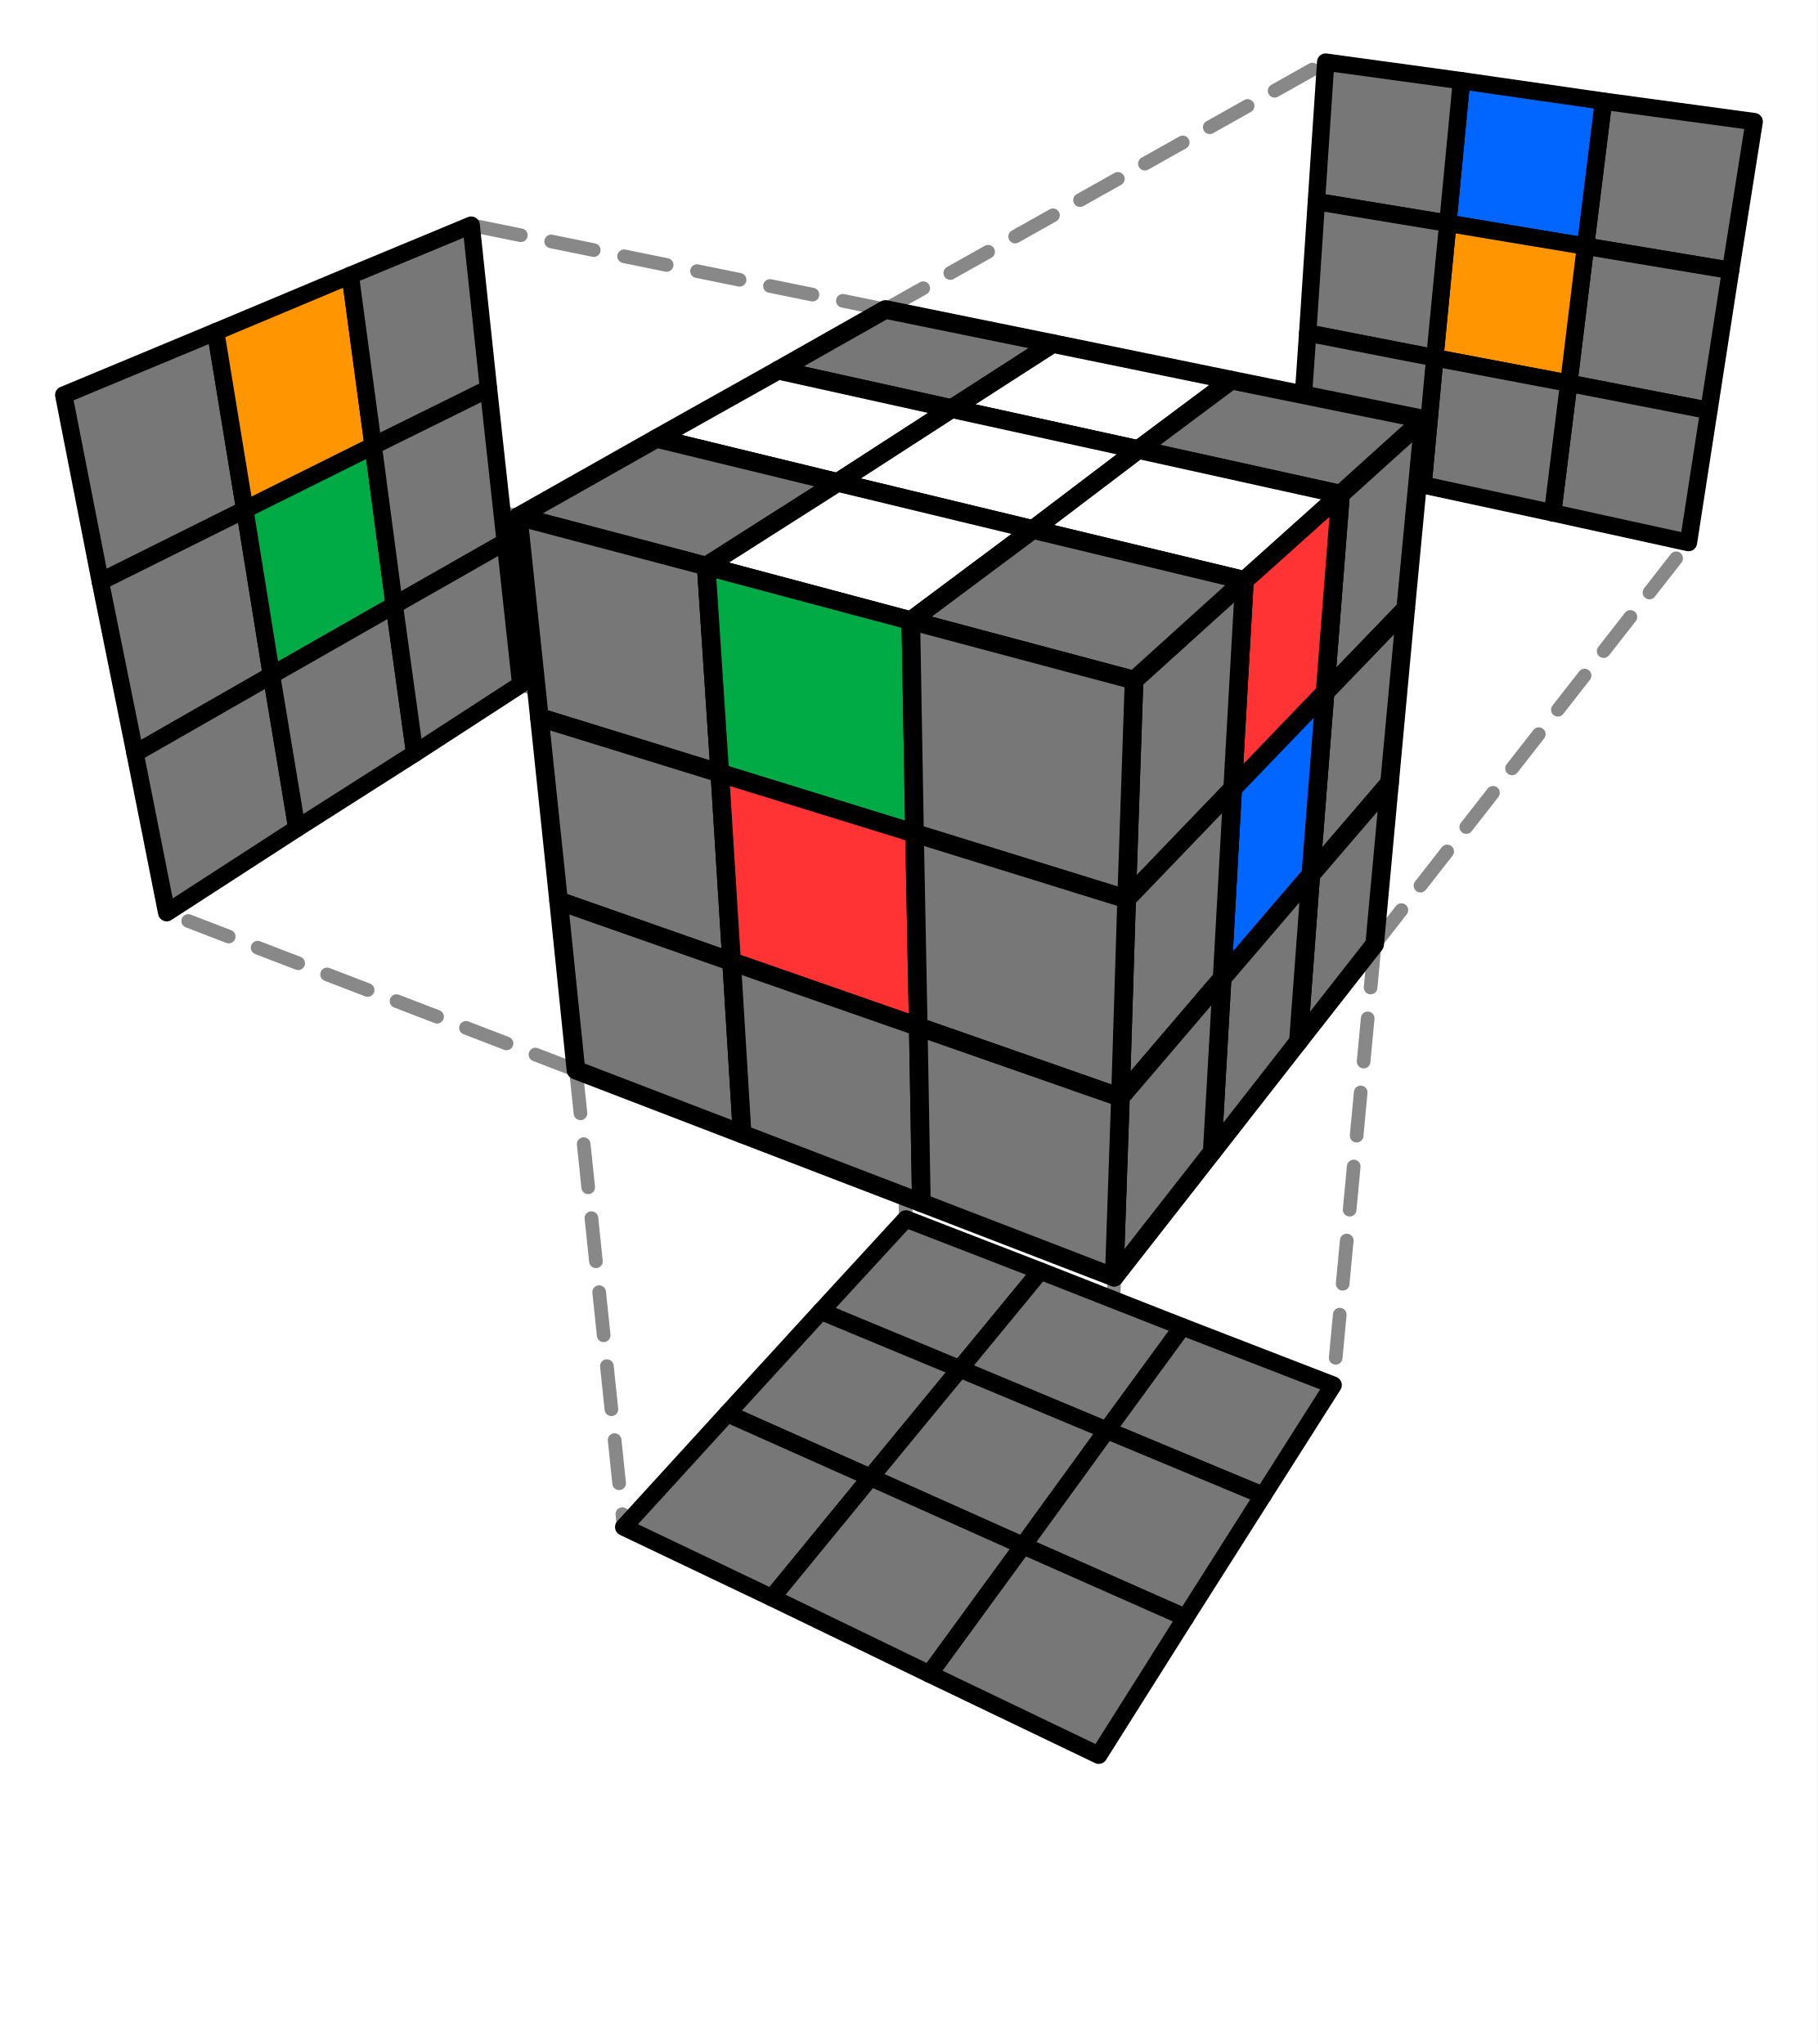
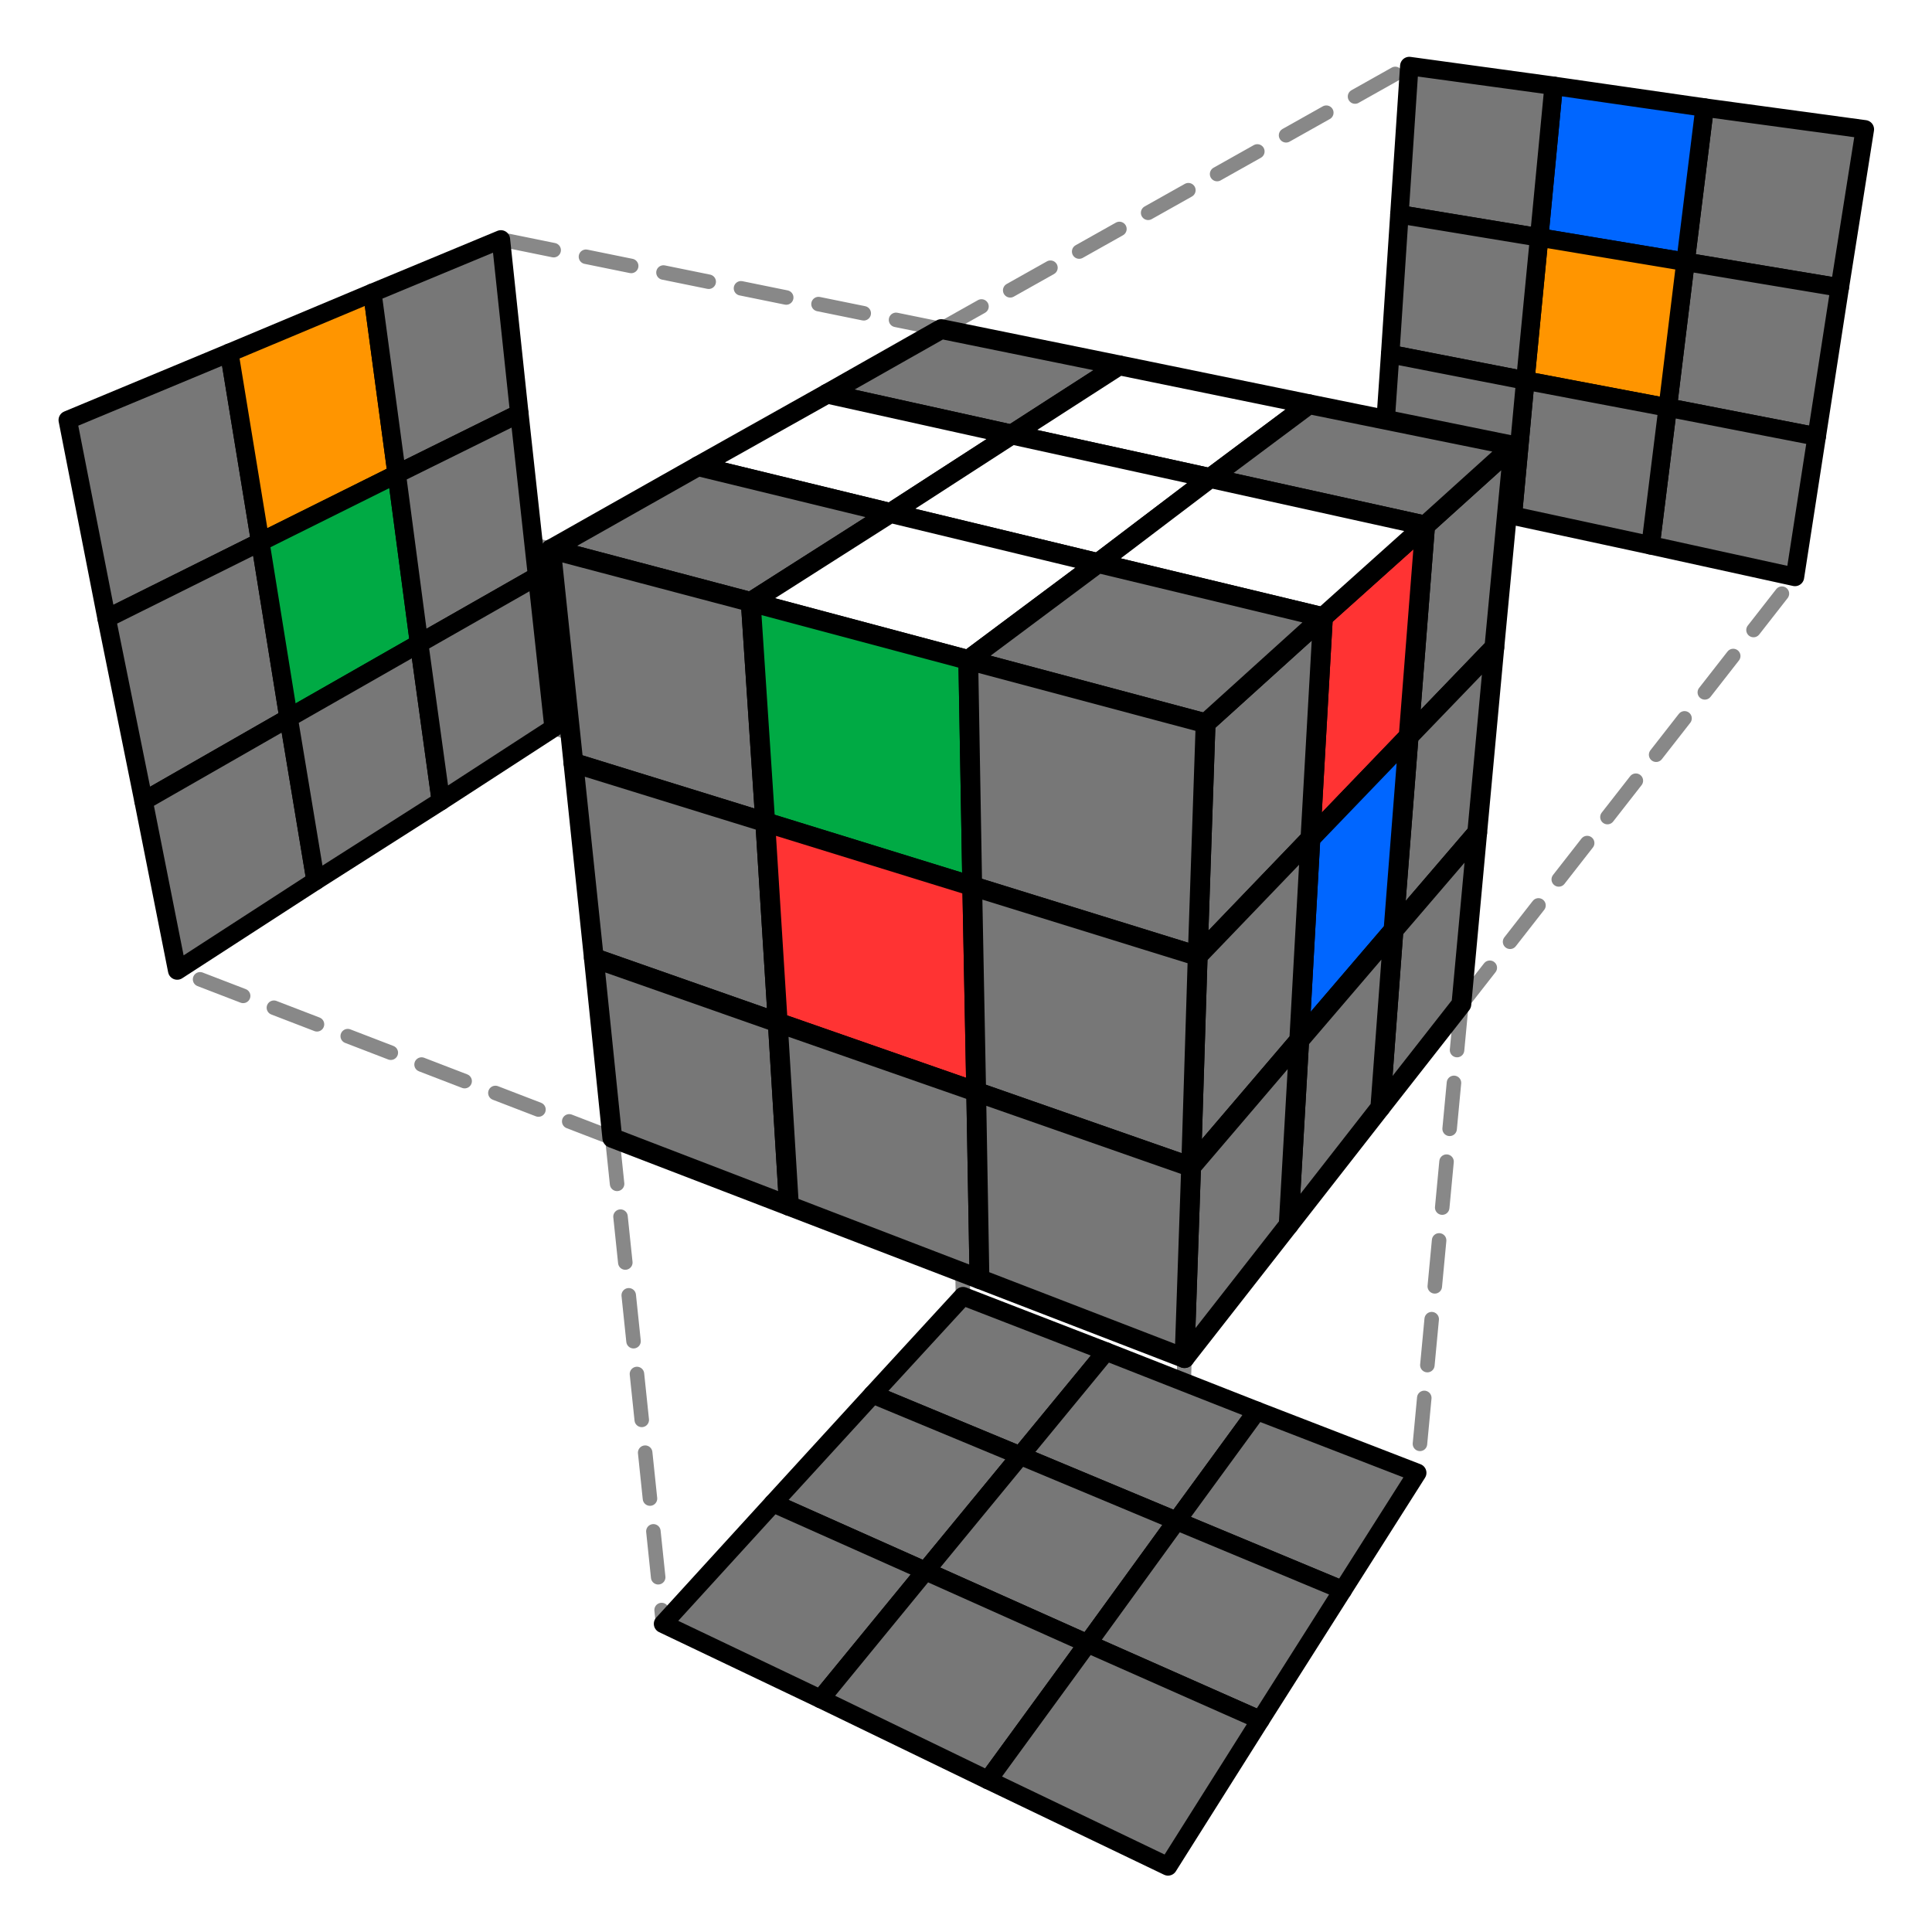
- <svg xmlns="http://www.w3.org/2000/svg" width="240" height="270" viewBox="0 0 240 270">
-   <rect fill="#FFFFFF" width="240" height="270" />
+ <svg xmlns="http://www.w3.org/2000/svg" width="240" height="240" viewBox="0 0 240 240">
+   <rect fill="#FFFFFF" width="240" height="240" />
  <g transform="translate(130.7653,99.34969) scale(81.89226)" style="stroke:#000000;stroke-width:0.028;stroke-linejoin:round;stroke-linecap:round">
    <line x1="-0.761" y1="-0.38" x2="-1.494" y2="-0.576" stroke="#888888" stroke-width="0.022" stroke-dasharray="0.07,0.05" stroke-linecap="round" />
    <line x1="-0.169" y1="-0.714" x2="-0.837" y2="-0.85" stroke="#888888" stroke-width="0.022" stroke-dasharray="0.07,0.05" stroke-linecap="round" />
    <line x1="-0.668" y1="0.513" x2="-1.328" y2="0.259" stroke="#888888" stroke-width="0.022" stroke-dasharray="0.07,0.05" stroke-linecap="round" />
    <line x1="-0.151" y1="0.076" x2="-0.757" y2="-0.109" stroke="#888888" stroke-width="0.022" stroke-dasharray="0.07,0.05" stroke-linecap="round" />
    <line x1="-0.668" y1="0.513" x2="-0.591" y2="1.25" stroke="#888888" stroke-width="0.022" stroke-dasharray="0.07,0.05" stroke-linecap="round" />
    <line x1="0.2" y1="0.847" x2="0.175" y2="1.618" stroke="#888888" stroke-width="0.022" stroke-dasharray="0.07,0.05" stroke-linecap="round" />
    <line x1="-0.151" y1="0.076" x2="-0.136" y2="0.753" stroke="#888888" stroke-width="0.022" stroke-dasharray="0.07,0.05" stroke-linecap="round" />
    <line x1="0.62" y1="0.31" x2="0.553" y2="1.021" stroke="#888888" stroke-width="0.022" stroke-dasharray="0.07,0.05" stroke-linecap="round" />
    <line x1="-0.151" y1="0.076" x2="0.498" y2="-0.474" stroke="#888888" stroke-width="0.022" stroke-dasharray="0.07,0.05" stroke-linecap="round" />
    <line x1="0.62" y1="0.31" x2="1.126" y2="-0.338" stroke="#888888" stroke-width="0.022" stroke-dasharray="0.07,0.05" stroke-linecap="round" />
    <line x1="-0.169" y1="-0.714" x2="0.541" y2="-1.113" stroke="#888888" stroke-width="0.022" stroke-dasharray="0.07,0.05" stroke-linecap="round" />
    <line x1="0.699" y1="-0.537" x2="1.232" y2="-1.017" stroke="#888888" stroke-width="0.022" stroke-dasharray="0.07,0.05" stroke-linecap="round" />
    <polygon fill="#777777" stroke="#000000" points="-1.494,-0.576 -1.249,-0.678 -1.202,-0.391 -1.435,-0.275" />
    <polygon fill="#FF9500" stroke="#000000" points="-1.249,-0.678 -1.032,-0.769 -0.995,-0.494 -1.202,-0.391" />
    <polygon fill="#777777" stroke="#000000" points="-1.032,-0.769 -0.837,-0.85 -0.809,-0.586 -0.995,-0.494" />
    <polygon fill="#777777" stroke="#000000" points="-1.435,-0.275 -1.202,-0.391 -1.159,-0.124 -1.379,0.002" />
    <polygon fill="#00AA44" stroke="#000000" points="-1.202,-0.391 -0.995,-0.494 -0.961,-0.237 -1.159,-0.124" />
    <polygon fill="#777777" stroke="#000000" points="-0.995,-0.494 -0.809,-0.586 -0.782,-0.339 -0.961,-0.237" />
    <polygon fill="#777777" stroke="#000000" points="-1.379,0.002 -1.159,-0.124 -1.118,0.123 -1.328,0.259" />
    <polygon fill="#777777" stroke="#000000" points="-1.159,-0.124 -0.961,-0.237 -0.928,0.002 -1.118,0.123" />
    <polygon fill="#777777" stroke="#000000" points="-0.961,-0.237 -0.782,-0.339 -0.757,-0.109 -0.928,0.002" />
    <polygon fill="#777777" stroke="#000000" points="-0.136,0.753 0.081,0.837 -0.049,0.995 -0.273,0.902" />
    <polygon fill="#777777" stroke="#000000" points="0.081,0.837 0.31,0.927 0.188,1.094 -0.049,0.995" />
    <polygon fill="#777777" stroke="#000000" points="0.31,0.927 0.553,1.021 0.44,1.199 0.188,1.094" />
    <polygon fill="#777777" stroke="#000000" points="-0.273,0.902 -0.049,0.995 -0.193,1.17 -0.424,1.067" />
    <polygon fill="#777777" stroke="#000000" points="-0.049,0.995 0.188,1.094 0.053,1.28 -0.193,1.17" />
    <polygon fill="#777777" stroke="#000000" points="0.188,1.094 0.44,1.199 0.315,1.396 0.053,1.28" />
    <polygon fill="#777777" stroke="#000000" points="-0.424,1.067 -0.193,1.17 -0.352,1.364 -0.591,1.25" />
    <polygon fill="#777777" stroke="#000000" points="-0.193,1.17 0.053,1.28 -0.098,1.487 -0.352,1.364" />
    <polygon fill="#777777" stroke="#000000" points="0.053,1.28 0.315,1.396 0.175,1.618 -0.098,1.487" />
    <polygon fill="#777777" stroke="#000000" points="1.232,-1.017 0.989,-1.05 0.96,-0.816 1.194,-0.777" />
    <polygon fill="#0066FF" stroke="#000000" points="0.989,-1.05 0.76,-1.083 0.738,-0.853 0.96,-0.816" />
    <polygon fill="#777777" stroke="#000000" points="0.76,-1.083 0.541,-1.113 0.526,-0.888 0.738,-0.853" />
    <polygon fill="#777777" stroke="#000000" points="1.194,-0.777 0.96,-0.816 0.933,-0.595 1.159,-0.551" />
    <polygon fill="#FF9500" stroke="#000000" points="0.96,-0.816 0.738,-0.853 0.717,-0.636 0.933,-0.595" />
    <polygon fill="#777777" stroke="#000000" points="0.738,-0.853 0.526,-0.888 0.512,-0.676 0.717,-0.636" />
    <polygon fill="#777777" stroke="#000000" points="1.159,-0.551 0.933,-0.595 0.907,-0.386 1.126,-0.338" />
    <polygon fill="#777777" stroke="#000000" points="0.933,-0.595 0.717,-0.636 0.698,-0.431 0.907,-0.386" />
    <polygon fill="#777777" stroke="#000000" points="0.717,-0.636 0.512,-0.676 0.498,-0.474 0.698,-0.431" />
    <polygon fill="#777777" stroke="#000000" stroke-width="0.03" points="0.699,-0.537 0.565,-0.416 0.54,-0.096 0.67,-0.231" />
    <polygon fill="#FF3333" stroke="#000000" stroke-width="0.03" points="0.565,-0.416 0.41,-0.277 0.391,0.059 0.54,-0.096" />
    <polygon fill="#777777" stroke="#000000" stroke-width="0.03" points="0.41,-0.277 0.232,-0.116 0.22,0.237 0.391,0.059" />
    <polygon fill="#777777" stroke="#000000" stroke-width="0.03" points="0.67,-0.231 0.54,-0.096 0.517,0.198 0.644,0.05" />
    <polygon fill="#0066FF" stroke="#000000" stroke-width="0.03" points="0.54,-0.096 0.391,0.059 0.374,0.365 0.517,0.198" />
    <polygon fill="#777777" stroke="#000000" stroke-width="0.03" points="0.391,0.059 0.22,0.237 0.21,0.557 0.374,0.365" />
    <polygon fill="#777777" stroke="#000000" stroke-width="0.03" points="0.644,0.05 0.517,0.198 0.497,0.467 0.62,0.31" />
    <polygon fill="#777777" stroke="#000000" stroke-width="0.03" points="0.517,0.198 0.374,0.365 0.358,0.645 0.497,0.467" />
    <polygon fill="#777777" stroke="#000000" stroke-width="0.03" points="0.374,0.365 0.21,0.557 0.2,0.847 0.358,0.645" />
    <polygon fill="#777777" stroke="#000000" stroke-width="0.03" points="-0.169,-0.714 0.101,-0.659 -0.062,-0.554 -0.342,-0.616" />
    <polygon fill="#FFFFFF" stroke="#000000" stroke-width="0.03" points="0.101,-0.659 0.389,-0.6 0.239,-0.488 -0.062,-0.554" />
    <polygon fill="#777777" stroke="#000000" stroke-width="0.03" points="0.389,-0.6 0.699,-0.537 0.565,-0.416 0.239,-0.488" />
    <polygon fill="#FFFFFF" stroke="#000000" stroke-width="0.03" points="-0.342,-0.616 -0.062,-0.554 -0.246,-0.435 -0.538,-0.506" />
    <polygon fill="#FFFFFF" stroke="#000000" stroke-width="0.03" points="-0.062,-0.554 0.239,-0.488 0.069,-0.359 -0.246,-0.435" />
    <polygon fill="#FFFFFF" stroke="#000000" stroke-width="0.03" points="0.239,-0.488 0.565,-0.416 0.41,-0.277 0.069,-0.359" />
    <polygon fill="#777777" stroke="#000000" stroke-width="0.03" points="-0.538,-0.506 -0.246,-0.435 -0.458,-0.3 -0.761,-0.38" />
    <polygon fill="#FFFFFF" stroke="#000000" stroke-width="0.03" points="-0.246,-0.435 0.069,-0.359 -0.128,-0.212 -0.458,-0.3" />
    <polygon fill="#777777" stroke="#000000" stroke-width="0.03" points="0.069,-0.359 0.41,-0.277 0.232,-0.116 -0.128,-0.212" />
    <polygon fill="#777777" stroke="#000000" stroke-width="0.03" points="-0.761,-0.38 -0.458,-0.3 -0.436,0.034 -0.727,-0.056" />
    <polygon fill="#00AA44" stroke="#000000" stroke-width="0.03" points="-0.458,-0.3 -0.128,-0.212 -0.122,0.131 -0.436,0.034" />
    <polygon fill="#777777" stroke="#000000" stroke-width="0.03" points="-0.128,-0.212 0.232,-0.116 0.22,0.237 -0.122,0.131" />
    <polygon fill="#777777" stroke="#000000" stroke-width="0.03" points="-0.727,-0.056 -0.436,0.034 -0.417,0.338 -0.696,0.24" />
    <polygon fill="#FF3333" stroke="#000000" stroke-width="0.03" points="-0.436,0.034 -0.122,0.131 -0.116,0.443 -0.417,0.338" />
    <polygon fill="#777777" stroke="#000000" stroke-width="0.03" points="-0.122,0.131 0.22,0.237 0.21,0.557 -0.116,0.443" />
    <polygon fill="#777777" stroke="#000000" stroke-width="0.03" points="-0.696,0.24 -0.417,0.338 -0.4,0.616 -0.668,0.513" />
    <polygon fill="#777777" stroke="#000000" stroke-width="0.03" points="-0.417,0.338 -0.116,0.443 -0.111,0.727 -0.4,0.616" />
    <polygon fill="#777777" stroke="#000000" stroke-width="0.03" points="-0.116,0.443 0.21,0.557 0.2,0.847 -0.111,0.727" />
  </g>
</svg>
